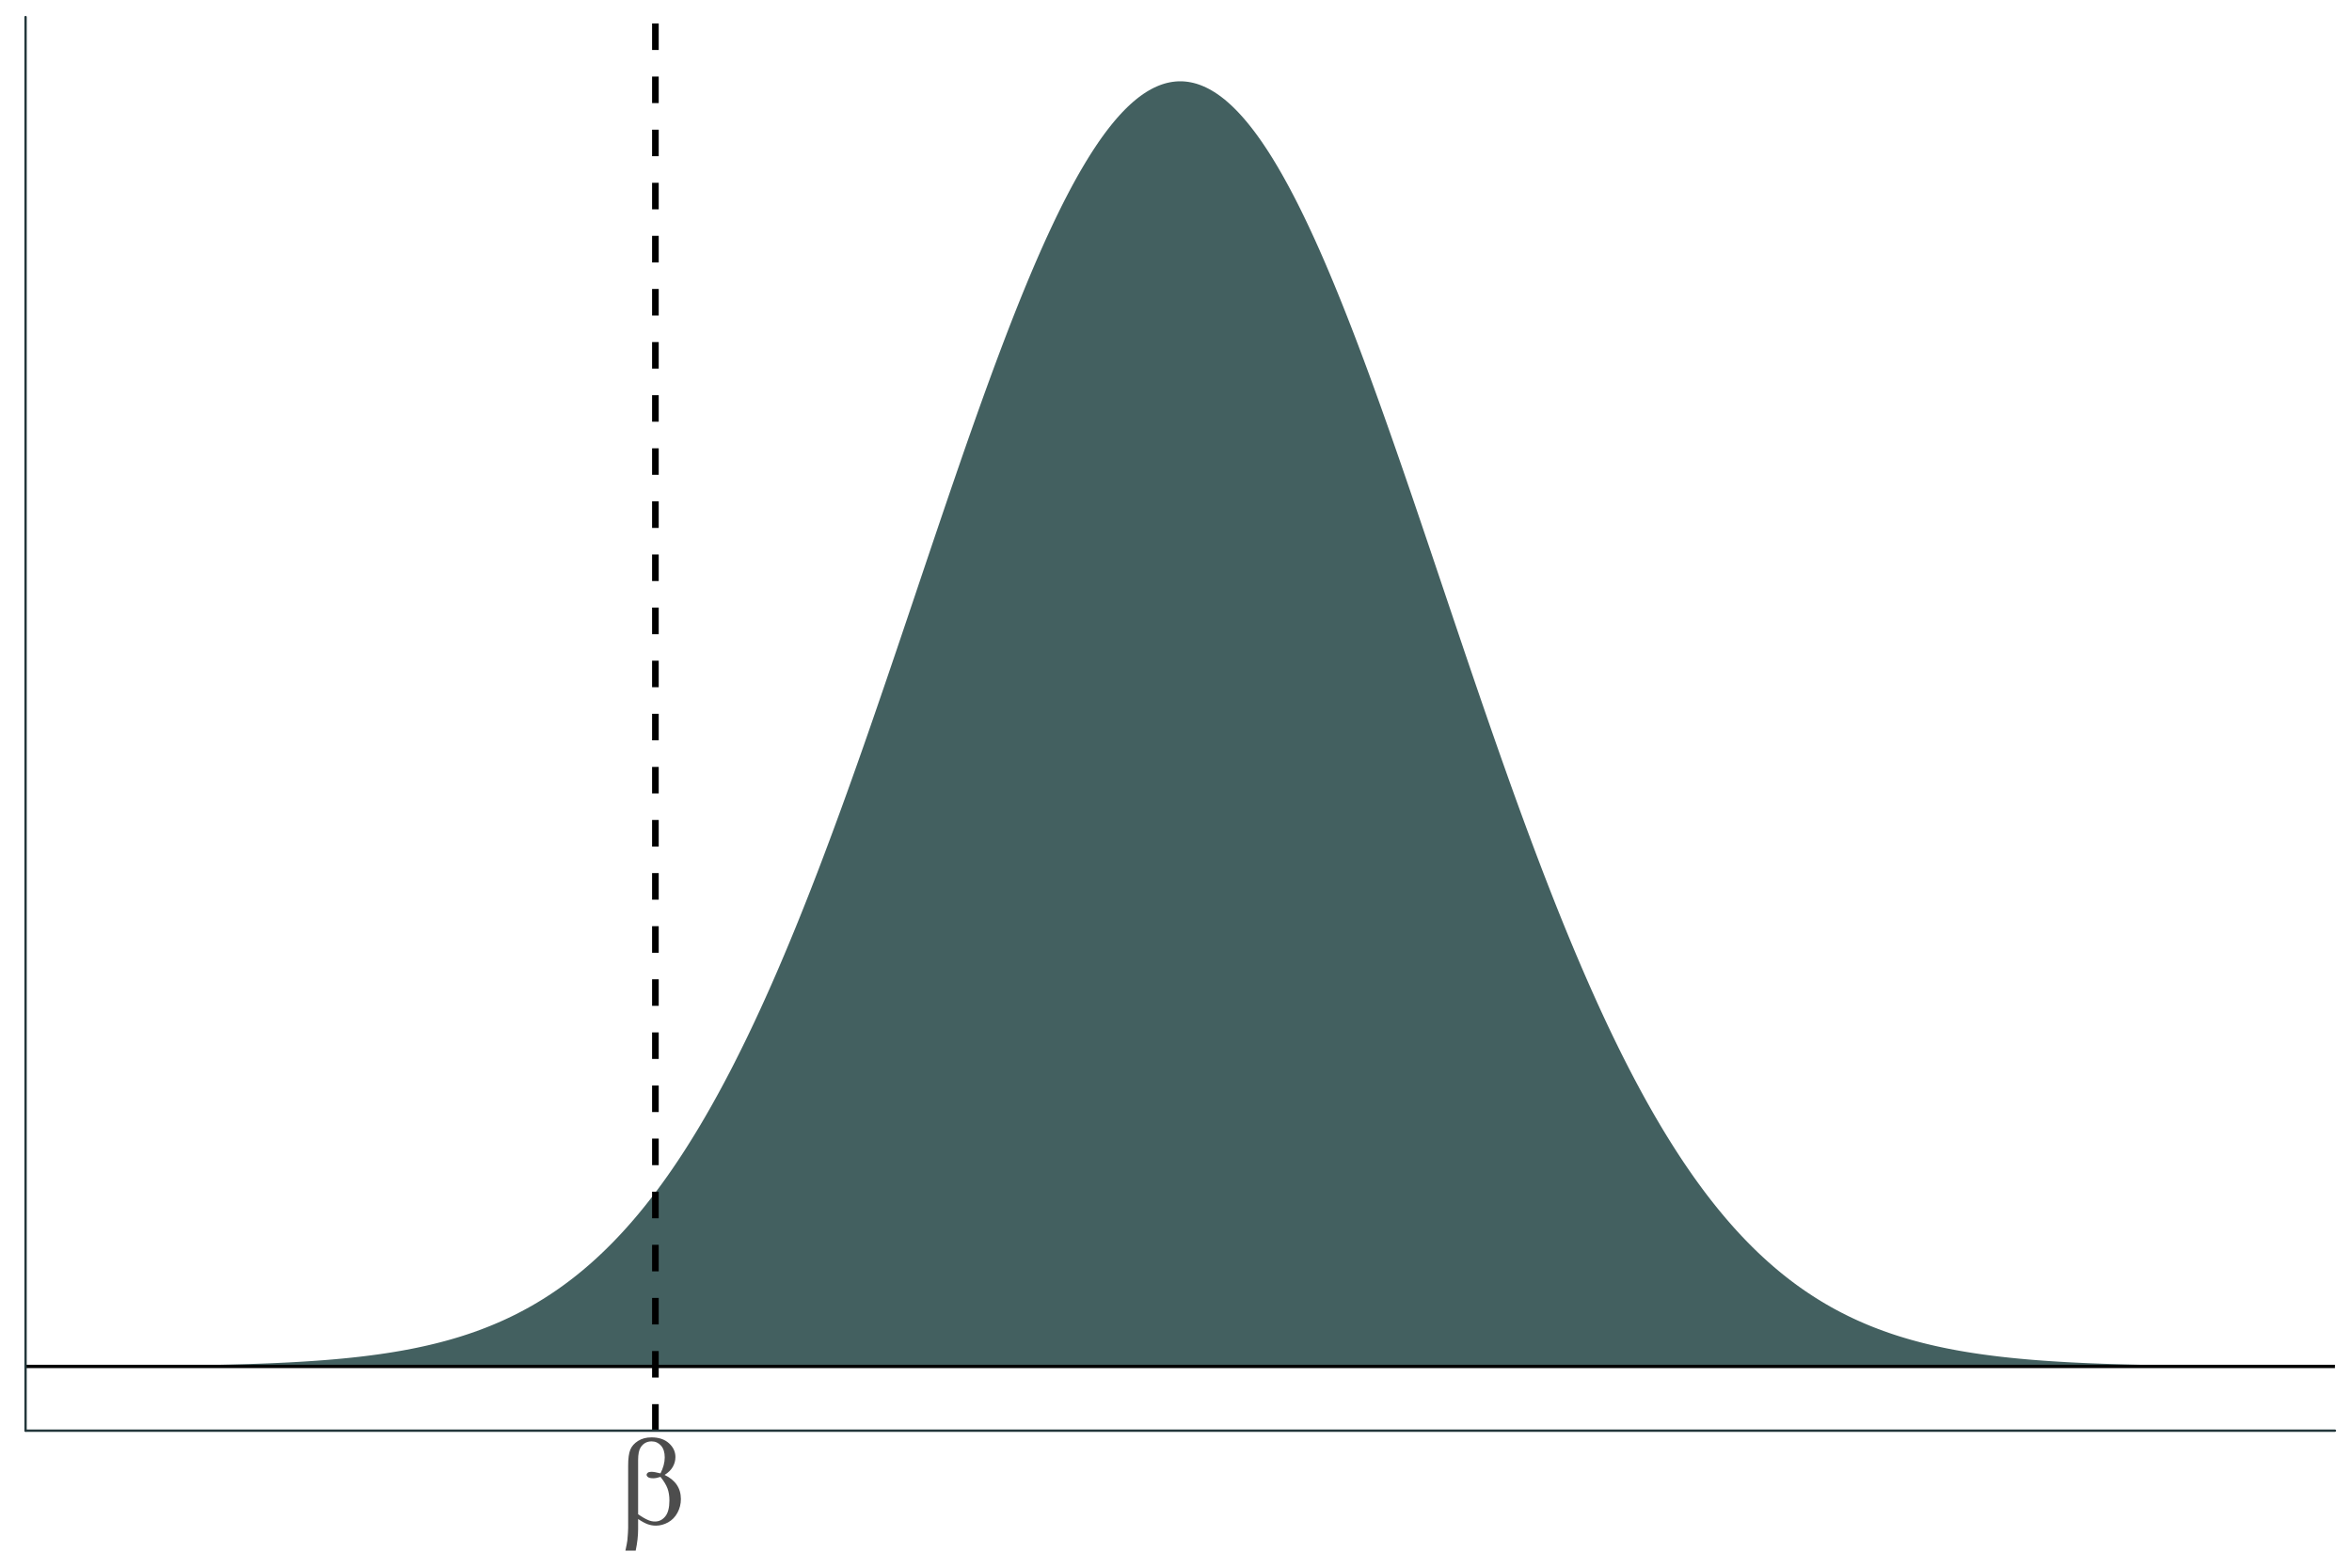
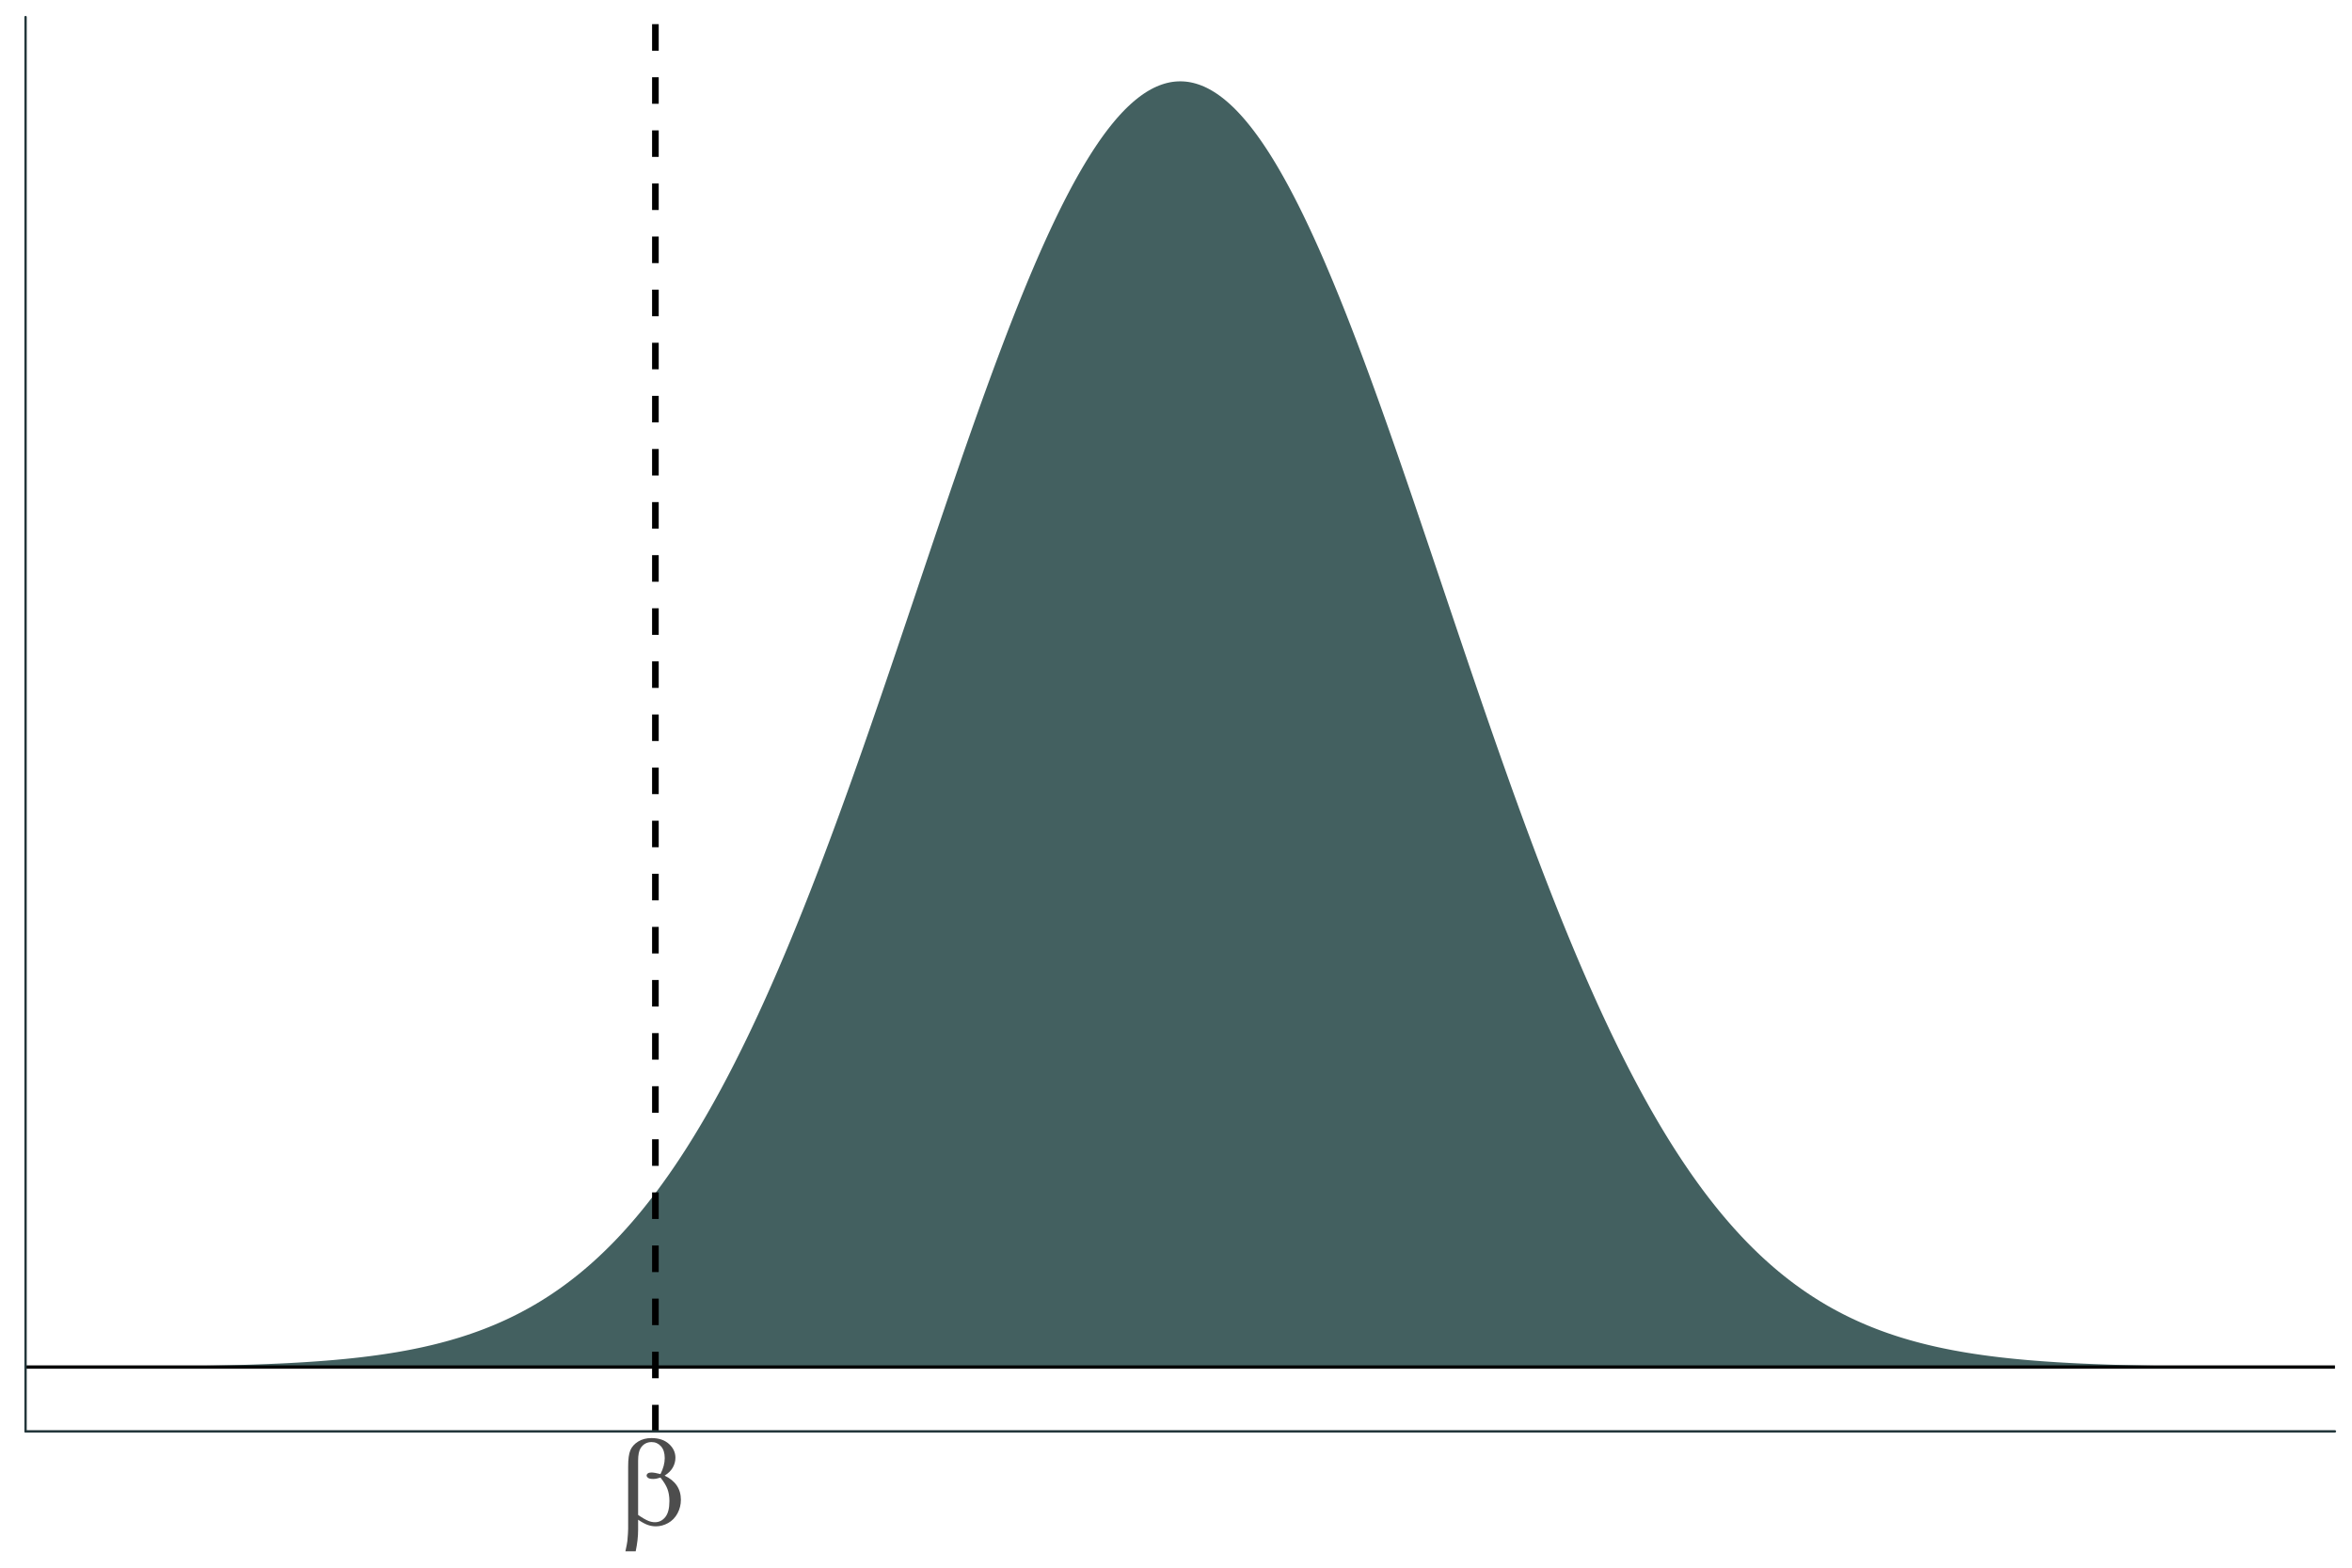
<svg xmlns="http://www.w3.org/2000/svg" xmlns:xlink="http://www.w3.org/1999/xlink" width="756pt" height="504pt" viewBox="0 0 756 504" version="1.1">
  <defs>
    <g>
      <symbol overflow="visible" id="glyph0-0">
        <path style="stroke:none;" d="M 2.012 0 L 2.012 -25 L 22.012 -25 L 22.012 0 Z M 2.637 -0.625 L 21.387 -0.625 L 21.387 -24.375 L 2.637 -24.375 Z M 2.637 -0.625 " />
      </symbol>
      <symbol overflow="visible" id="glyph0-1">
        <path style="stroke:none;" d="M 6.445 -1.523 L 6.445 1.777 C 6.445 3.883 6.184 6.168 5.664 8.633 L 2.363 8.633 C 2.711 7.016 2.922 5.918 2.988 5.332 C 3.156 3.508 3.238 2.172 3.242 1.328 L 3.242 -18.633 C 3.238 -20.961 3.469 -22.688 3.934 -23.816 C 4.395 -24.941 5.23 -25.883 6.434 -26.641 C 7.637 -27.395 9.078 -27.773 10.762 -27.773 C 13.09 -27.773 14.953 -27.148 16.348 -25.898 C 17.738 -24.648 18.434 -23.164 18.438 -21.445 C 18.434 -20.336 18.148 -19.281 17.586 -18.289 C 17.016 -17.289 16.141 -16.43 14.961 -15.703 C 18.445 -14.035 20.191 -11.441 20.195 -7.93 C 20.191 -6.363 19.828 -4.906 19.102 -3.555 C 18.371 -2.199 17.367 -1.168 16.094 -0.457 C 14.816 0.25 13.5 0.602 12.148 0.605 C 11.273 0.602 10.41 0.453 9.559 0.156 C 8.703 -0.145 7.668 -0.703 6.445 -1.523 Z M 6.445 -3.066 C 7.707 -2.176 8.805 -1.539 9.746 -1.152 C 10.445 -0.863 11.148 -0.719 11.855 -0.723 C 13.168 -0.719 14.273 -1.262 15.164 -2.352 C 16.055 -3.438 16.5 -5.16 16.504 -7.52 C 16.5 -9 16.289 -10.301 15.867 -11.414 C 15.445 -12.527 14.699 -13.746 13.633 -15.078 C 12.73 -14.773 11.957 -14.625 11.309 -14.629 C 10.527 -14.625 9.977 -14.742 9.656 -14.98 C 9.336 -15.211 9.176 -15.465 9.18 -15.742 C 9.176 -15.988 9.301 -16.211 9.551 -16.406 C 9.797 -16.602 10.191 -16.699 10.742 -16.699 C 11.375 -16.699 12.34 -16.527 13.633 -16.191 C 14.543 -17.996 15 -19.711 15 -21.328 C 15 -22.969 14.594 -24.238 13.789 -25.137 C 12.977 -26.035 11.977 -26.484 10.781 -26.484 C 9.27 -26.484 8.098 -25.844 7.266 -24.57 C 6.719 -23.719 6.445 -22.359 6.445 -20.488 Z M 6.445 -3.066 " />
      </symbol>
    </g>
    <clipPath id="clip1">
-       <path d="M 8.219 438 L 750.52 438 L 750.52 440 L 8.219 440 Z M 8.219 438 " />
+       <path d="M 8.219 438 L 750.52 438 L 750.52 441 L 8.219 441 Z M 8.219 438 " />
    </clipPath>
    <clipPath id="clip2">
-       <path d="M 209 5.48 L 212 5.48 L 212 459.949 L 209 459.949 Z M 209 5.48 " />
+       <path d="M 209 5.48 L 212 5.48 L 212 460.172 L 209 460.172 Z M 209 5.48 " />
    </clipPath>
  </defs>
  <g id="surface94">
    <rect x="0" y="0" width="756" height="504" style="fill:rgb(100%,100%,100%);fill-opacity:1;stroke:none;" />
-     <path style=" stroke:none;fill-rule:nonzero;fill:rgb(18.431%,30.98%,30.98%);fill-opacity:0.902;" d="M 41.961 439.152 L 42.805 439.148 L 43.648 439.141 L 44.492 439.137 L 46.18 439.121 L 47.02 439.117 L 52.082 439.07 L 52.926 439.059 L 54.613 439.043 L 55.457 439.031 L 56.301 439.023 L 60.52 438.965 L 61.359 438.953 L 62.203 438.941 L 63.047 438.926 L 63.891 438.914 L 68.109 438.836 L 68.953 438.816 L 69.797 438.801 L 74.016 438.703 L 74.859 438.68 L 75.699 438.656 L 78.23 438.586 L 79.074 438.559 L 79.918 438.535 L 80.762 438.508 L 81.605 438.477 L 82.449 438.449 L 84.98 438.355 L 85.824 438.32 L 86.668 438.289 L 87.512 438.254 L 88.355 438.215 L 89.199 438.18 L 90.043 438.141 L 90.883 438.098 L 91.727 438.059 L 93.414 437.973 L 95.945 437.832 L 97.633 437.73 L 100.164 437.566 L 101.852 437.449 L 103.539 437.324 L 104.383 437.258 L 105.223 437.191 L 106.91 437.051 L 107.754 436.977 L 108.598 436.898 L 109.441 436.824 L 111.129 436.66 L 112.816 436.488 L 113.66 436.398 L 115.348 436.211 L 116.191 436.113 L 117.035 436.012 L 118.723 435.801 L 119.562 435.691 L 121.25 435.465 L 122.094 435.348 L 123.781 435.098 L 124.625 434.969 L 126.312 434.703 L 127.156 434.562 L 128.844 434.273 L 129.688 434.121 L 130.531 433.965 L 132.219 433.645 L 133.062 433.477 L 133.902 433.305 L 135.59 432.945 L 136.434 432.762 L 137.277 432.57 L 138.121 432.375 L 139.809 431.969 L 140.652 431.758 L 141.496 431.543 L 142.34 431.32 L 143.184 431.094 L 144.027 430.863 L 144.871 430.625 L 145.715 430.379 L 146.559 430.129 L 147.402 429.875 L 148.246 429.613 L 149.086 429.344 L 149.93 429.07 L 150.773 428.789 L 151.617 428.5 L 152.461 428.203 L 153.305 427.902 L 154.148 427.594 L 154.992 427.277 L 155.836 426.953 L 156.68 426.625 L 157.523 426.285 L 158.367 425.941 L 159.211 425.586 L 160.055 425.223 L 160.898 424.855 L 161.742 424.477 L 162.586 424.09 L 163.426 423.695 L 164.27 423.293 L 165.113 422.879 L 165.957 422.457 L 166.801 422.027 L 167.645 421.586 L 168.488 421.137 L 169.332 420.68 L 170.176 420.211 L 171.02 419.734 L 171.863 419.246 L 172.707 418.746 L 173.551 418.238 L 174.395 417.719 L 175.238 417.191 L 176.082 416.648 L 176.926 416.098 L 177.766 415.535 L 178.609 414.965 L 179.453 414.379 L 180.297 413.781 L 181.141 413.176 L 181.984 412.555 L 182.828 411.922 L 183.672 411.281 L 184.516 410.625 L 185.359 409.957 L 186.203 409.273 L 187.047 408.582 L 187.891 407.875 L 188.734 407.152 L 189.578 406.422 L 190.422 405.676 L 191.266 404.914 L 192.109 404.141 L 192.949 403.355 L 193.793 402.555 L 194.637 401.738 L 195.48 400.906 L 196.324 400.062 L 197.168 399.207 L 198.012 398.332 L 198.855 397.445 L 199.699 396.543 L 200.543 395.625 L 201.387 394.691 L 202.23 393.742 L 203.074 392.777 L 203.918 391.797 L 204.762 390.801 L 205.605 389.789 L 206.449 388.762 L 207.289 387.719 L 208.133 386.656 L 208.977 385.582 L 209.82 384.488 L 210.664 383.379 L 211.508 382.25 L 212.352 381.105 L 213.195 379.945 L 214.039 378.77 L 214.883 377.574 L 215.727 376.363 L 216.57 375.133 L 217.414 373.887 L 218.258 372.621 L 219.102 371.34 L 219.945 370.039 L 220.789 368.719 L 221.629 367.383 L 222.473 366.031 L 223.316 364.66 L 224.16 363.27 L 225.004 361.863 L 225.848 360.434 L 226.691 358.992 L 227.535 357.527 L 228.379 356.047 L 229.223 354.547 L 230.066 353.031 L 230.91 351.496 L 231.754 349.941 L 232.598 348.367 L 233.441 346.777 L 234.285 345.168 L 235.129 343.539 L 235.973 341.891 L 236.812 340.227 L 237.656 338.543 L 238.5 336.84 L 239.344 335.121 L 240.188 333.383 L 241.031 331.625 L 241.875 329.852 L 242.719 328.059 L 243.562 326.246 L 244.406 324.418 L 245.25 322.57 L 246.094 320.707 L 246.938 318.824 L 247.781 316.926 L 248.625 315.008 L 249.469 313.07 L 250.312 311.121 L 251.152 309.148 L 251.996 307.164 L 252.84 305.16 L 253.684 303.141 L 254.527 301.102 L 255.371 299.051 L 256.215 296.98 L 257.059 294.895 L 257.902 292.793 L 258.746 290.676 L 259.59 288.543 L 260.434 286.395 L 261.277 284.23 L 262.121 282.051 L 262.965 279.859 L 263.809 277.652 L 264.652 275.43 L 265.492 273.195 L 266.336 270.945 L 267.18 268.684 L 268.023 266.406 L 268.867 264.117 L 269.711 261.816 L 270.555 259.504 L 271.398 257.18 L 272.242 254.844 L 273.086 252.496 L 273.93 250.137 L 274.773 247.766 L 275.617 245.387 L 276.461 242.996 L 277.305 240.598 L 278.148 238.188 L 278.992 235.77 L 279.836 233.344 L 280.676 230.91 L 281.52 228.469 L 282.363 226.02 L 283.207 223.562 L 284.051 221.102 L 284.895 218.633 L 286.582 213.68 L 287.426 211.195 L 288.27 208.707 L 289.113 206.215 L 289.957 203.719 L 291.645 198.719 L 294.176 191.207 L 295.016 188.699 L 296.703 183.691 L 297.547 181.184 L 300.078 173.684 L 300.922 171.188 L 301.766 168.695 L 303.453 163.727 L 304.297 161.25 L 305.141 158.777 L 305.984 156.312 L 306.828 153.855 L 307.672 151.402 L 308.516 148.961 L 309.355 146.527 L 310.199 144.102 L 311.043 141.684 L 311.887 139.281 L 312.73 136.887 L 313.574 134.504 L 314.418 132.129 L 315.262 129.773 L 316.105 127.426 L 316.949 125.094 L 317.793 122.777 L 318.637 120.473 L 319.48 118.184 L 320.324 115.914 L 321.168 113.66 L 322.012 111.422 L 322.855 109.199 L 323.695 106.996 L 324.539 104.812 L 325.383 102.648 L 326.227 100.504 L 327.07 98.379 L 327.914 96.277 L 328.758 94.195 L 329.602 92.137 L 330.445 90.102 L 331.289 88.086 L 332.133 86.098 L 332.977 84.129 L 333.82 82.191 L 334.664 80.273 L 335.508 78.383 L 336.352 76.52 L 337.195 74.684 L 338.039 72.875 L 338.879 71.094 L 339.723 69.34 L 340.566 67.617 L 341.41 65.922 L 342.254 64.254 L 343.098 62.621 L 343.941 61.016 L 344.785 59.445 L 345.629 57.902 L 346.473 56.391 L 347.316 54.914 L 348.16 53.473 L 349.004 52.062 L 349.848 50.684 L 350.691 49.34 L 351.535 48.031 L 352.379 46.758 L 353.219 45.52 L 354.062 44.316 L 354.906 43.148 L 355.75 42.02 L 356.594 40.926 L 357.438 39.867 L 358.281 38.848 L 359.125 37.867 L 359.969 36.922 L 360.812 36.016 L 361.656 35.148 L 362.5 34.316 L 363.344 33.527 L 364.188 32.777 L 365.031 32.062 L 365.875 31.391 L 366.719 30.758 L 367.559 30.168 L 368.402 29.613 L 369.246 29.102 L 370.09 28.629 L 370.934 28.199 L 371.777 27.809 L 372.621 27.457 L 373.465 27.148 L 374.309 26.879 L 375.152 26.652 L 375.996 26.469 L 376.84 26.324 L 377.684 26.219 L 378.527 26.156 L 379.371 26.137 L 380.215 26.156 L 381.059 26.219 L 381.902 26.324 L 382.742 26.469 L 383.586 26.652 L 384.43 26.879 L 385.273 27.148 L 386.117 27.457 L 386.961 27.809 L 387.805 28.199 L 388.648 28.629 L 389.492 29.102 L 390.336 29.613 L 391.18 30.168 L 392.023 30.758 L 392.867 31.391 L 393.711 32.062 L 394.555 32.777 L 395.398 33.527 L 396.242 34.316 L 397.082 35.148 L 397.926 36.016 L 398.77 36.922 L 399.613 37.867 L 400.457 38.848 L 401.301 39.867 L 402.145 40.926 L 402.988 42.02 L 403.832 43.148 L 404.676 44.316 L 405.52 45.52 L 406.363 46.758 L 407.207 48.031 L 408.051 49.34 L 408.895 50.684 L 409.738 52.062 L 410.582 53.473 L 411.422 54.914 L 412.266 56.391 L 413.109 57.902 L 413.953 59.445 L 414.797 61.016 L 415.641 62.621 L 416.484 64.254 L 417.328 65.922 L 418.172 67.617 L 419.016 69.34 L 419.859 71.094 L 420.703 72.875 L 421.547 74.684 L 422.391 76.52 L 423.234 78.383 L 424.078 80.273 L 424.922 82.191 L 425.766 84.129 L 426.605 86.098 L 427.449 88.086 L 428.293 90.102 L 429.137 92.137 L 429.98 94.195 L 430.824 96.277 L 431.668 98.379 L 432.512 100.504 L 433.355 102.648 L 434.199 104.812 L 435.043 106.996 L 435.887 109.199 L 436.73 111.422 L 437.574 113.66 L 438.418 115.914 L 439.262 118.184 L 440.105 120.473 L 440.945 122.777 L 441.789 125.094 L 442.633 127.426 L 443.477 129.773 L 444.32 132.129 L 445.164 134.504 L 446.008 136.887 L 446.852 139.281 L 447.695 141.684 L 448.539 144.102 L 449.383 146.527 L 450.227 148.961 L 451.07 151.402 L 451.914 153.855 L 452.758 156.312 L 453.602 158.777 L 454.445 161.25 L 455.285 163.727 L 456.973 168.695 L 457.816 171.188 L 458.66 173.684 L 461.191 181.184 L 462.035 183.691 L 463.723 188.699 L 464.566 191.207 L 467.098 198.719 L 468.785 203.719 L 469.629 206.215 L 470.469 208.707 L 471.312 211.195 L 472.156 213.68 L 473.844 218.633 L 474.688 221.102 L 475.531 223.562 L 476.375 226.02 L 477.219 228.469 L 478.062 230.91 L 478.906 233.344 L 479.75 235.77 L 480.594 238.188 L 481.438 240.598 L 482.281 242.996 L 483.125 245.387 L 483.969 247.766 L 484.809 250.137 L 485.652 252.496 L 486.496 254.844 L 487.34 257.18 L 488.184 259.504 L 489.027 261.816 L 489.871 264.117 L 490.715 266.406 L 491.559 268.684 L 492.402 270.945 L 493.246 273.195 L 494.09 275.43 L 494.934 277.652 L 495.777 279.859 L 496.621 282.051 L 497.465 284.23 L 498.309 286.395 L 499.148 288.543 L 499.992 290.676 L 500.836 292.793 L 501.68 294.895 L 502.523 296.98 L 503.367 299.051 L 504.211 301.102 L 505.055 303.141 L 505.898 305.16 L 506.742 307.164 L 507.586 309.148 L 508.43 311.121 L 509.273 313.07 L 510.117 315.008 L 510.961 316.926 L 511.805 318.824 L 512.648 320.707 L 513.488 322.57 L 514.332 324.418 L 515.176 326.246 L 516.02 328.059 L 516.863 329.852 L 517.707 331.625 L 518.551 333.383 L 519.395 335.121 L 520.238 336.84 L 521.082 338.543 L 521.926 340.227 L 522.77 341.891 L 523.613 343.539 L 524.457 345.168 L 525.301 346.777 L 526.145 348.367 L 526.988 349.941 L 527.832 351.496 L 528.672 353.031 L 529.516 354.547 L 530.359 356.047 L 531.203 357.527 L 532.047 358.992 L 532.891 360.434 L 533.734 361.863 L 534.578 363.27 L 535.422 364.66 L 536.266 366.031 L 537.109 367.383 L 537.953 368.719 L 538.797 370.039 L 539.641 371.34 L 540.484 372.621 L 541.328 373.887 L 542.172 375.133 L 543.012 376.363 L 543.855 377.574 L 544.699 378.77 L 545.543 379.945 L 546.387 381.105 L 547.23 382.25 L 548.074 383.379 L 548.918 384.488 L 549.762 385.582 L 550.605 386.656 L 551.449 387.719 L 552.293 388.762 L 553.137 389.789 L 553.98 390.801 L 554.824 391.797 L 555.668 392.777 L 556.512 393.742 L 557.352 394.691 L 558.195 395.625 L 559.039 396.543 L 559.883 397.445 L 560.727 398.332 L 561.57 399.207 L 562.414 400.062 L 563.258 400.906 L 564.102 401.738 L 564.945 402.555 L 565.789 403.355 L 566.633 404.141 L 567.477 404.914 L 568.32 405.676 L 569.164 406.422 L 570.008 407.152 L 570.852 407.875 L 571.695 408.582 L 572.535 409.273 L 573.379 409.957 L 574.223 410.625 L 575.066 411.281 L 575.91 411.922 L 576.754 412.555 L 577.598 413.176 L 578.441 413.781 L 579.285 414.379 L 580.129 414.965 L 580.973 415.535 L 581.816 416.098 L 582.66 416.648 L 583.504 417.191 L 584.348 417.719 L 585.191 418.238 L 586.035 418.746 L 586.875 419.246 L 587.719 419.734 L 588.562 420.211 L 589.406 420.68 L 590.25 421.137 L 591.094 421.586 L 591.938 422.027 L 592.781 422.457 L 593.625 422.879 L 594.469 423.293 L 595.312 423.695 L 596.156 424.09 L 597 424.477 L 597.844 424.855 L 598.688 425.223 L 599.531 425.586 L 600.375 425.941 L 601.215 426.285 L 602.059 426.625 L 602.902 426.953 L 603.746 427.277 L 604.59 427.594 L 605.434 427.902 L 606.277 428.203 L 607.121 428.5 L 607.965 428.789 L 608.809 429.07 L 609.652 429.344 L 610.496 429.613 L 611.34 429.875 L 612.184 430.129 L 613.027 430.379 L 613.871 430.625 L 614.715 430.863 L 615.559 431.094 L 616.398 431.32 L 617.242 431.543 L 618.086 431.758 L 618.93 431.969 L 620.617 432.375 L 621.461 432.57 L 622.305 432.762 L 623.148 432.945 L 624.836 433.305 L 625.68 433.477 L 626.523 433.645 L 628.211 433.965 L 629.055 434.121 L 629.898 434.273 L 630.738 434.418 L 631.582 434.562 L 632.426 434.703 L 634.113 434.969 L 634.957 435.098 L 636.645 435.348 L 637.488 435.465 L 639.176 435.691 L 640.02 435.801 L 641.707 436.012 L 642.551 436.113 L 643.395 436.211 L 644.238 436.305 L 645.078 436.398 L 645.922 436.488 L 647.609 436.66 L 649.297 436.824 L 650.141 436.898 L 650.984 436.977 L 651.828 437.051 L 653.516 437.191 L 655.203 437.324 L 656.891 437.449 L 658.578 437.566 L 659.422 437.621 L 660.262 437.676 L 661.105 437.73 L 662.793 437.832 L 665.324 437.973 L 667.012 438.059 L 667.855 438.098 L 668.699 438.141 L 669.543 438.18 L 670.387 438.215 L 671.23 438.254 L 672.074 438.289 L 672.918 438.32 L 673.762 438.355 L 674.602 438.387 L 676.289 438.449 L 677.133 438.477 L 677.977 438.508 L 678.82 438.535 L 679.664 438.559 L 680.508 438.586 L 684.727 438.703 L 688.102 438.781 L 688.941 438.801 L 689.785 438.816 L 690.629 438.836 L 694.848 438.914 L 695.691 438.926 L 696.535 438.941 L 702.441 439.023 L 703.281 439.031 L 704.125 439.043 L 705.812 439.059 L 706.656 439.07 L 711.719 439.117 L 712.562 439.121 L 714.25 439.137 L 715.094 439.141 L 715.938 439.148 L 716.781 439.152 L 716.781 439.293 L 41.961 439.293 Z M 41.961 439.152 " />
+     <path style=" stroke:none;fill-rule:nonzero;fill:rgb(18.431%,30.98%,30.98%);fill-opacity:0.902;" d="M 41.961 439.363 L 42.805 439.359 L 43.648 439.352 L 44.492 439.348 L 45.336 439.34 L 46.18 439.336 L 47.02 439.328 L 52.926 439.273 L 53.77 439.262 L 54.613 439.254 L 55.457 439.242 L 56.301 439.234 L 60.52 439.176 L 61.359 439.164 L 62.203 439.152 L 63.047 439.137 L 63.891 439.125 L 68.953 439.031 L 74.016 438.914 L 74.859 438.891 L 75.699 438.871 L 76.543 438.848 L 77.387 438.82 L 79.074 438.773 L 81.605 438.691 L 85.824 438.535 L 87.512 438.465 L 88.355 438.426 L 89.199 438.391 L 90.043 438.352 L 90.883 438.312 L 93.414 438.184 L 95.945 438.043 L 97.633 437.941 L 100.164 437.777 L 101.852 437.66 L 103.539 437.535 L 104.383 437.469 L 105.223 437.402 L 106.91 437.262 L 107.754 437.188 L 110.285 436.953 L 111.129 436.871 L 112.816 436.699 L 113.66 436.609 L 115.348 436.422 L 116.191 436.324 L 117.035 436.223 L 118.723 436.012 L 119.562 435.902 L 121.25 435.676 L 122.938 435.434 L 123.781 435.309 L 124.625 435.18 L 125.469 435.047 L 127.156 434.773 L 128 434.629 L 128.844 434.48 L 130.531 434.176 L 131.375 434.016 L 132.219 433.852 L 133.062 433.684 L 133.902 433.512 L 134.746 433.336 L 135.59 433.156 L 136.434 432.969 L 137.277 432.777 L 138.121 432.582 L 138.965 432.383 L 139.809 432.176 L 140.652 431.965 L 141.496 431.75 L 142.34 431.527 L 143.184 431.301 L 144.027 431.07 L 144.871 430.832 L 145.715 430.586 L 146.559 430.336 L 147.402 430.082 L 148.246 429.82 L 149.086 429.551 L 149.93 429.277 L 151.617 428.707 L 152.461 428.41 L 153.305 428.109 L 154.148 427.801 L 154.992 427.484 L 155.836 427.16 L 156.68 426.828 L 157.523 426.492 L 158.367 426.145 L 159.211 425.793 L 160.055 425.43 L 160.898 425.059 L 161.742 424.68 L 162.586 424.293 L 163.426 423.898 L 164.27 423.496 L 165.113 423.082 L 165.957 422.66 L 166.801 422.23 L 167.645 421.789 L 168.488 421.34 L 169.332 420.883 L 170.176 420.414 L 171.02 419.938 L 171.863 419.449 L 172.707 418.949 L 173.551 418.441 L 174.395 417.922 L 175.238 417.391 L 176.082 416.852 L 176.926 416.301 L 177.766 415.738 L 178.609 415.164 L 179.453 414.578 L 180.297 413.98 L 181.141 413.375 L 181.984 412.754 L 182.828 412.121 L 183.672 411.477 L 184.516 410.82 L 185.359 410.152 L 186.203 409.473 L 187.047 408.777 L 187.891 408.07 L 188.734 407.352 L 189.578 406.617 L 190.422 405.871 L 191.266 405.109 L 192.109 404.336 L 192.949 403.547 L 193.793 402.746 L 194.637 401.93 L 195.48 401.102 L 196.324 400.258 L 197.168 399.398 L 198.012 398.523 L 198.855 397.637 L 199.699 396.73 L 200.543 395.812 L 201.387 394.879 L 202.23 393.93 L 203.074 392.965 L 203.918 391.984 L 204.762 390.988 L 205.605 389.977 L 206.449 388.949 L 207.289 387.902 L 208.133 386.844 L 208.977 385.766 L 209.82 384.672 L 210.664 383.562 L 211.508 382.434 L 212.352 381.289 L 213.195 380.129 L 214.039 378.949 L 214.883 377.754 L 215.727 376.543 L 216.57 375.312 L 217.414 374.066 L 218.258 372.801 L 219.102 371.516 L 219.945 370.215 L 220.789 368.898 L 221.629 367.562 L 222.473 366.207 L 223.316 364.836 L 224.16 363.445 L 225.004 362.035 L 225.848 360.609 L 226.691 359.164 L 227.535 357.699 L 228.379 356.219 L 229.223 354.719 L 230.066 353.199 L 230.91 351.664 L 231.754 350.109 L 232.598 348.535 L 233.441 346.941 L 234.285 345.332 L 235.129 343.703 L 235.973 342.055 L 236.812 340.391 L 237.656 338.707 L 238.5 337.004 L 239.344 335.281 L 240.188 333.543 L 241.031 331.785 L 241.875 330.012 L 242.719 328.215 L 243.562 326.406 L 244.406 324.574 L 245.25 322.727 L 246.094 320.863 L 246.938 318.977 L 247.781 317.078 L 248.625 315.16 L 249.469 313.223 L 250.312 311.27 L 251.152 309.297 L 251.996 307.312 L 252.84 305.305 L 253.684 303.285 L 254.527 301.246 L 255.371 299.191 L 256.215 297.121 L 257.059 295.035 L 257.902 292.934 L 258.746 290.812 L 259.59 288.68 L 260.434 286.531 L 261.277 284.367 L 262.121 282.188 L 262.965 279.992 L 263.809 277.785 L 264.652 275.562 L 265.492 273.324 L 266.336 271.074 L 267.18 268.812 L 268.023 266.535 L 268.867 264.246 L 269.711 261.941 L 270.555 259.629 L 271.398 257.301 L 272.242 254.965 L 273.086 252.617 L 273.93 250.254 L 274.773 247.883 L 275.617 245.504 L 276.461 243.113 L 277.305 240.711 L 278.148 238.301 L 278.992 235.883 L 279.836 233.457 L 280.676 231.02 L 281.52 228.578 L 282.363 226.125 L 283.207 223.668 L 284.051 221.207 L 285.738 216.262 L 286.582 213.781 L 288.27 208.805 L 289.113 206.312 L 289.957 203.816 L 290.801 201.316 L 293.332 193.805 L 294.176 191.297 L 295.016 188.789 L 295.859 186.281 L 296.703 183.777 L 297.547 181.27 L 298.391 178.766 L 300.078 173.766 L 300.922 171.27 L 301.766 168.777 L 302.609 166.289 L 303.453 163.805 L 304.297 161.324 L 305.141 158.852 L 305.984 156.387 L 306.828 153.926 L 307.672 151.477 L 308.516 149.031 L 309.355 146.594 L 310.199 144.168 L 311.043 141.75 L 311.887 139.344 L 312.73 136.949 L 313.574 134.566 L 314.418 132.191 L 315.262 129.832 L 316.105 127.484 L 316.949 125.152 L 317.793 122.832 L 318.637 120.531 L 319.48 118.242 L 320.324 115.969 L 321.168 113.711 L 322.012 111.473 L 322.855 109.25 L 323.695 107.047 L 324.539 104.863 L 325.383 102.695 L 326.227 100.551 L 327.07 98.426 L 327.914 96.32 L 328.758 94.238 L 329.602 92.18 L 330.445 90.141 L 331.289 88.125 L 332.133 86.137 L 332.977 84.168 L 333.82 82.227 L 334.664 80.309 L 335.508 78.418 L 336.352 76.555 L 337.195 74.719 L 338.039 72.906 L 338.879 71.125 L 339.723 69.371 L 340.566 67.645 L 341.41 65.949 L 342.254 64.285 L 343.098 62.648 L 343.941 61.043 L 344.785 59.469 L 345.629 57.926 L 346.473 56.418 L 347.316 54.941 L 348.16 53.496 L 349.004 52.082 L 349.848 50.707 L 350.691 49.363 L 351.535 48.051 L 352.379 46.777 L 353.219 45.539 L 354.062 44.336 L 354.906 43.168 L 355.75 42.039 L 356.594 40.941 L 357.438 39.887 L 358.281 38.863 L 359.125 37.883 L 359.969 36.938 L 360.812 36.031 L 361.656 35.16 L 362.5 34.332 L 363.344 33.543 L 364.188 32.789 L 365.031 32.078 L 365.875 31.406 L 366.719 30.77 L 367.559 30.18 L 368.402 29.625 L 369.246 29.113 L 370.09 28.641 L 370.934 28.207 L 371.777 27.816 L 372.621 27.469 L 373.465 27.16 L 374.309 26.891 L 375.152 26.664 L 375.996 26.477 L 376.84 26.332 L 377.684 26.23 L 378.527 26.168 L 379.371 26.148 L 380.215 26.168 L 381.059 26.23 L 381.902 26.332 L 382.742 26.477 L 383.586 26.664 L 384.43 26.891 L 385.273 27.16 L 386.117 27.469 L 386.961 27.816 L 387.805 28.207 L 388.648 28.641 L 389.492 29.113 L 390.336 29.625 L 391.18 30.18 L 392.023 30.77 L 392.867 31.406 L 393.711 32.078 L 394.555 32.789 L 395.398 33.543 L 396.242 34.332 L 397.082 35.16 L 397.926 36.031 L 398.77 36.938 L 399.613 37.883 L 400.457 38.863 L 401.301 39.887 L 402.145 40.941 L 402.988 42.039 L 403.832 43.168 L 404.676 44.336 L 405.52 45.539 L 406.363 46.777 L 407.207 48.051 L 408.051 49.363 L 408.895 50.707 L 409.738 52.082 L 410.582 53.496 L 411.422 54.941 L 412.266 56.418 L 413.109 57.926 L 413.953 59.469 L 414.797 61.043 L 415.641 62.648 L 416.484 64.285 L 417.328 65.949 L 418.172 67.645 L 419.016 69.371 L 419.859 71.125 L 420.703 72.906 L 421.547 74.719 L 422.391 76.555 L 423.234 78.418 L 424.078 80.309 L 424.922 82.227 L 425.766 84.168 L 426.605 86.137 L 427.449 88.125 L 428.293 90.141 L 429.137 92.18 L 429.98 94.238 L 430.824 96.32 L 431.668 98.426 L 432.512 100.551 L 433.355 102.695 L 434.199 104.863 L 435.043 107.047 L 435.887 109.25 L 436.73 111.473 L 437.574 113.711 L 438.418 115.969 L 439.262 118.242 L 440.105 120.531 L 440.945 122.832 L 441.789 125.152 L 442.633 127.484 L 443.477 129.832 L 444.32 132.191 L 445.164 134.566 L 446.008 136.949 L 446.852 139.344 L 447.695 141.75 L 448.539 144.168 L 449.383 146.594 L 450.227 149.031 L 451.07 151.477 L 451.914 153.926 L 452.758 156.387 L 453.602 158.852 L 454.445 161.324 L 455.285 163.805 L 456.129 166.289 L 456.973 168.777 L 457.816 171.27 L 458.66 173.766 L 460.348 178.766 L 461.191 181.27 L 462.035 183.777 L 462.879 186.281 L 465.41 193.805 L 467.941 201.316 L 468.785 203.816 L 469.629 206.312 L 470.469 208.805 L 472.156 213.781 L 473 216.262 L 474.688 221.207 L 475.531 223.668 L 476.375 226.125 L 477.219 228.578 L 478.062 231.02 L 478.906 233.457 L 479.75 235.883 L 480.594 238.301 L 481.438 240.711 L 482.281 243.113 L 483.125 245.504 L 483.969 247.883 L 484.809 250.254 L 485.652 252.617 L 486.496 254.965 L 487.34 257.301 L 488.184 259.629 L 489.027 261.941 L 489.871 264.246 L 490.715 266.535 L 491.559 268.812 L 492.402 271.074 L 493.246 273.324 L 494.09 275.562 L 494.934 277.785 L 495.777 279.992 L 496.621 282.188 L 497.465 284.367 L 498.309 286.531 L 499.148 288.68 L 499.992 290.812 L 500.836 292.934 L 501.68 295.035 L 502.523 297.121 L 503.367 299.191 L 504.211 301.246 L 505.055 303.285 L 505.898 305.305 L 506.742 307.312 L 507.586 309.297 L 508.43 311.27 L 509.273 313.223 L 510.117 315.16 L 510.961 317.078 L 511.805 318.977 L 512.648 320.863 L 513.488 322.727 L 514.332 324.574 L 515.176 326.406 L 516.02 328.215 L 516.863 330.012 L 517.707 331.785 L 518.551 333.543 L 519.395 335.281 L 520.238 337.004 L 521.082 338.707 L 521.926 340.391 L 522.77 342.055 L 523.613 343.703 L 524.457 345.332 L 525.301 346.941 L 526.145 348.535 L 526.988 350.109 L 527.832 351.664 L 528.672 353.199 L 529.516 354.719 L 530.359 356.219 L 531.203 357.699 L 532.047 359.164 L 532.891 360.609 L 533.734 362.035 L 534.578 363.445 L 535.422 364.836 L 536.266 366.207 L 537.109 367.562 L 537.953 368.898 L 538.797 370.215 L 539.641 371.516 L 540.484 372.801 L 541.328 374.066 L 542.172 375.312 L 543.012 376.543 L 543.855 377.754 L 544.699 378.949 L 545.543 380.129 L 546.387 381.289 L 547.23 382.434 L 548.074 383.562 L 548.918 384.672 L 549.762 385.766 L 550.605 386.844 L 551.449 387.902 L 552.293 388.949 L 553.137 389.977 L 553.98 390.988 L 554.824 391.984 L 555.668 392.965 L 556.512 393.93 L 557.352 394.879 L 558.195 395.812 L 559.039 396.73 L 559.883 397.637 L 560.727 398.523 L 561.57 399.398 L 562.414 400.258 L 563.258 401.102 L 564.102 401.93 L 564.945 402.746 L 565.789 403.547 L 566.633 404.336 L 567.477 405.109 L 568.32 405.871 L 569.164 406.617 L 570.008 407.352 L 570.852 408.07 L 571.695 408.777 L 572.535 409.473 L 573.379 410.152 L 574.223 410.82 L 575.066 411.477 L 575.91 412.121 L 576.754 412.754 L 577.598 413.375 L 578.441 413.98 L 579.285 414.578 L 580.129 415.164 L 580.973 415.738 L 581.816 416.301 L 582.66 416.852 L 583.504 417.391 L 584.348 417.922 L 585.191 418.441 L 586.035 418.949 L 586.875 419.449 L 587.719 419.938 L 588.562 420.414 L 589.406 420.883 L 590.25 421.34 L 591.094 421.789 L 591.938 422.23 L 592.781 422.66 L 593.625 423.082 L 594.469 423.496 L 595.312 423.898 L 596.156 424.293 L 597 424.68 L 597.844 425.059 L 598.688 425.43 L 599.531 425.793 L 600.375 426.145 L 601.215 426.492 L 602.059 426.828 L 602.902 427.16 L 603.746 427.484 L 604.59 427.801 L 605.434 428.109 L 606.277 428.41 L 607.121 428.707 L 608.809 429.277 L 609.652 429.551 L 610.496 429.82 L 611.34 430.082 L 612.184 430.336 L 613.027 430.586 L 613.871 430.832 L 614.715 431.07 L 615.559 431.301 L 616.398 431.527 L 617.242 431.75 L 618.086 431.965 L 618.93 432.176 L 619.773 432.383 L 620.617 432.582 L 621.461 432.777 L 622.305 432.969 L 623.148 433.156 L 623.992 433.336 L 624.836 433.512 L 625.68 433.684 L 626.523 433.852 L 627.367 434.016 L 628.211 434.176 L 629.898 434.48 L 630.738 434.629 L 631.582 434.773 L 633.27 435.047 L 634.113 435.18 L 634.957 435.309 L 635.801 435.434 L 637.488 435.676 L 639.176 435.902 L 640.02 436.012 L 641.707 436.223 L 642.551 436.324 L 643.395 436.422 L 644.238 436.516 L 645.078 436.609 L 645.922 436.699 L 647.609 436.871 L 648.453 436.953 L 650.984 437.188 L 651.828 437.262 L 653.516 437.402 L 655.203 437.535 L 656.891 437.66 L 658.578 437.777 L 659.422 437.832 L 660.262 437.887 L 661.105 437.941 L 662.793 438.043 L 665.324 438.184 L 667.855 438.312 L 669.543 438.391 L 670.387 438.426 L 671.23 438.465 L 672.918 438.535 L 673.762 438.566 L 674.602 438.598 L 677.133 438.691 L 679.664 438.773 L 681.352 438.82 L 682.195 438.848 L 683.039 438.871 L 683.883 438.891 L 684.727 438.914 L 688.102 438.992 L 688.941 439.012 L 689.785 439.031 L 694.848 439.125 L 695.691 439.137 L 696.535 439.152 L 702.441 439.234 L 703.281 439.242 L 704.125 439.254 L 704.969 439.262 L 705.812 439.273 L 712.562 439.336 L 713.406 439.34 L 714.25 439.348 L 715.094 439.352 L 715.938 439.359 L 716.781 439.363 L 716.781 439.504 L 41.961 439.504 Z M 41.961 439.363 " />
    <g clip-path="url(#clip1)" clip-rule="nonzero">
-       <path style="fill:none;stroke-width:1.067;stroke-linecap:butt;stroke-linejoin:round;stroke:rgb(0%,0%,0%);stroke-opacity:1;stroke-miterlimit:10;" d="M 8.219 439.293 L 750.52 439.293 " />
+       <path style="fill:none;stroke-width:1.067;stroke-linecap:butt;stroke-linejoin:round;stroke:rgb(0%,0%,0%);stroke-opacity:1;stroke-miterlimit:10;" d="M 8.219 439.504 L 750.52 439.504 " />
    </g>
    <g clip-path="url(#clip2)" clip-rule="nonzero">
-       <path style="fill:none;stroke-width:2.134;stroke-linecap:butt;stroke-linejoin:round;stroke:rgb(0%,0%,0%);stroke-opacity:1;stroke-dasharray:8.536,8.536;stroke-miterlimit:10;" d="M 210.664 459.949 L 210.664 5.48 " />
+       <path style="fill:none;stroke-width:2.134;stroke-linecap:butt;stroke-linejoin:round;stroke:rgb(0%,0%,0%);stroke-opacity:1;stroke-dasharray:8.536,8.536;stroke-miterlimit:10;" d="M 210.664 460.172 L 210.664 5.48 " />
    </g>
-     <path style="fill:none;stroke-width:0.75;stroke-linecap:round;stroke-linejoin:round;stroke:rgb(13.725%,21.569%,23.137%);stroke-opacity:1;stroke-miterlimit:10;" d="M 8.219 459.949 L 8.219 5.48 " />
-     <path style="fill:none;stroke-width:0.75;stroke-linecap:round;stroke-linejoin:round;stroke:rgb(13.725%,21.569%,23.137%);stroke-opacity:1;stroke-miterlimit:10;" d="M 8.219 459.949 L 750.52 459.949 " />
+     <path style="fill:none;stroke-width:0.75;stroke-linecap:round;stroke-linejoin:round;stroke:rgb(13.725%,21.569%,23.137%);stroke-opacity:1;stroke-miterlimit:10;" d="M 8.219 460.172 L 8.219 5.48 " />
+     <path style="fill:none;stroke-width:0.75;stroke-linecap:round;stroke-linejoin:round;stroke:rgb(13.725%,21.569%,23.137%);stroke-opacity:1;stroke-miterlimit:10;" d="M 8.219 460.172 L 750.52 460.172 " />
    <g style="fill:rgb(30.196%,30.196%,30.196%);fill-opacity:1;">
-       <use xlink:href="#glyph0-1" x="198.664" y="489.879" />
+       <use xlink:href="#glyph0-1" x="198.664" y="490.102" />
    </g>
  </g>
</svg>
